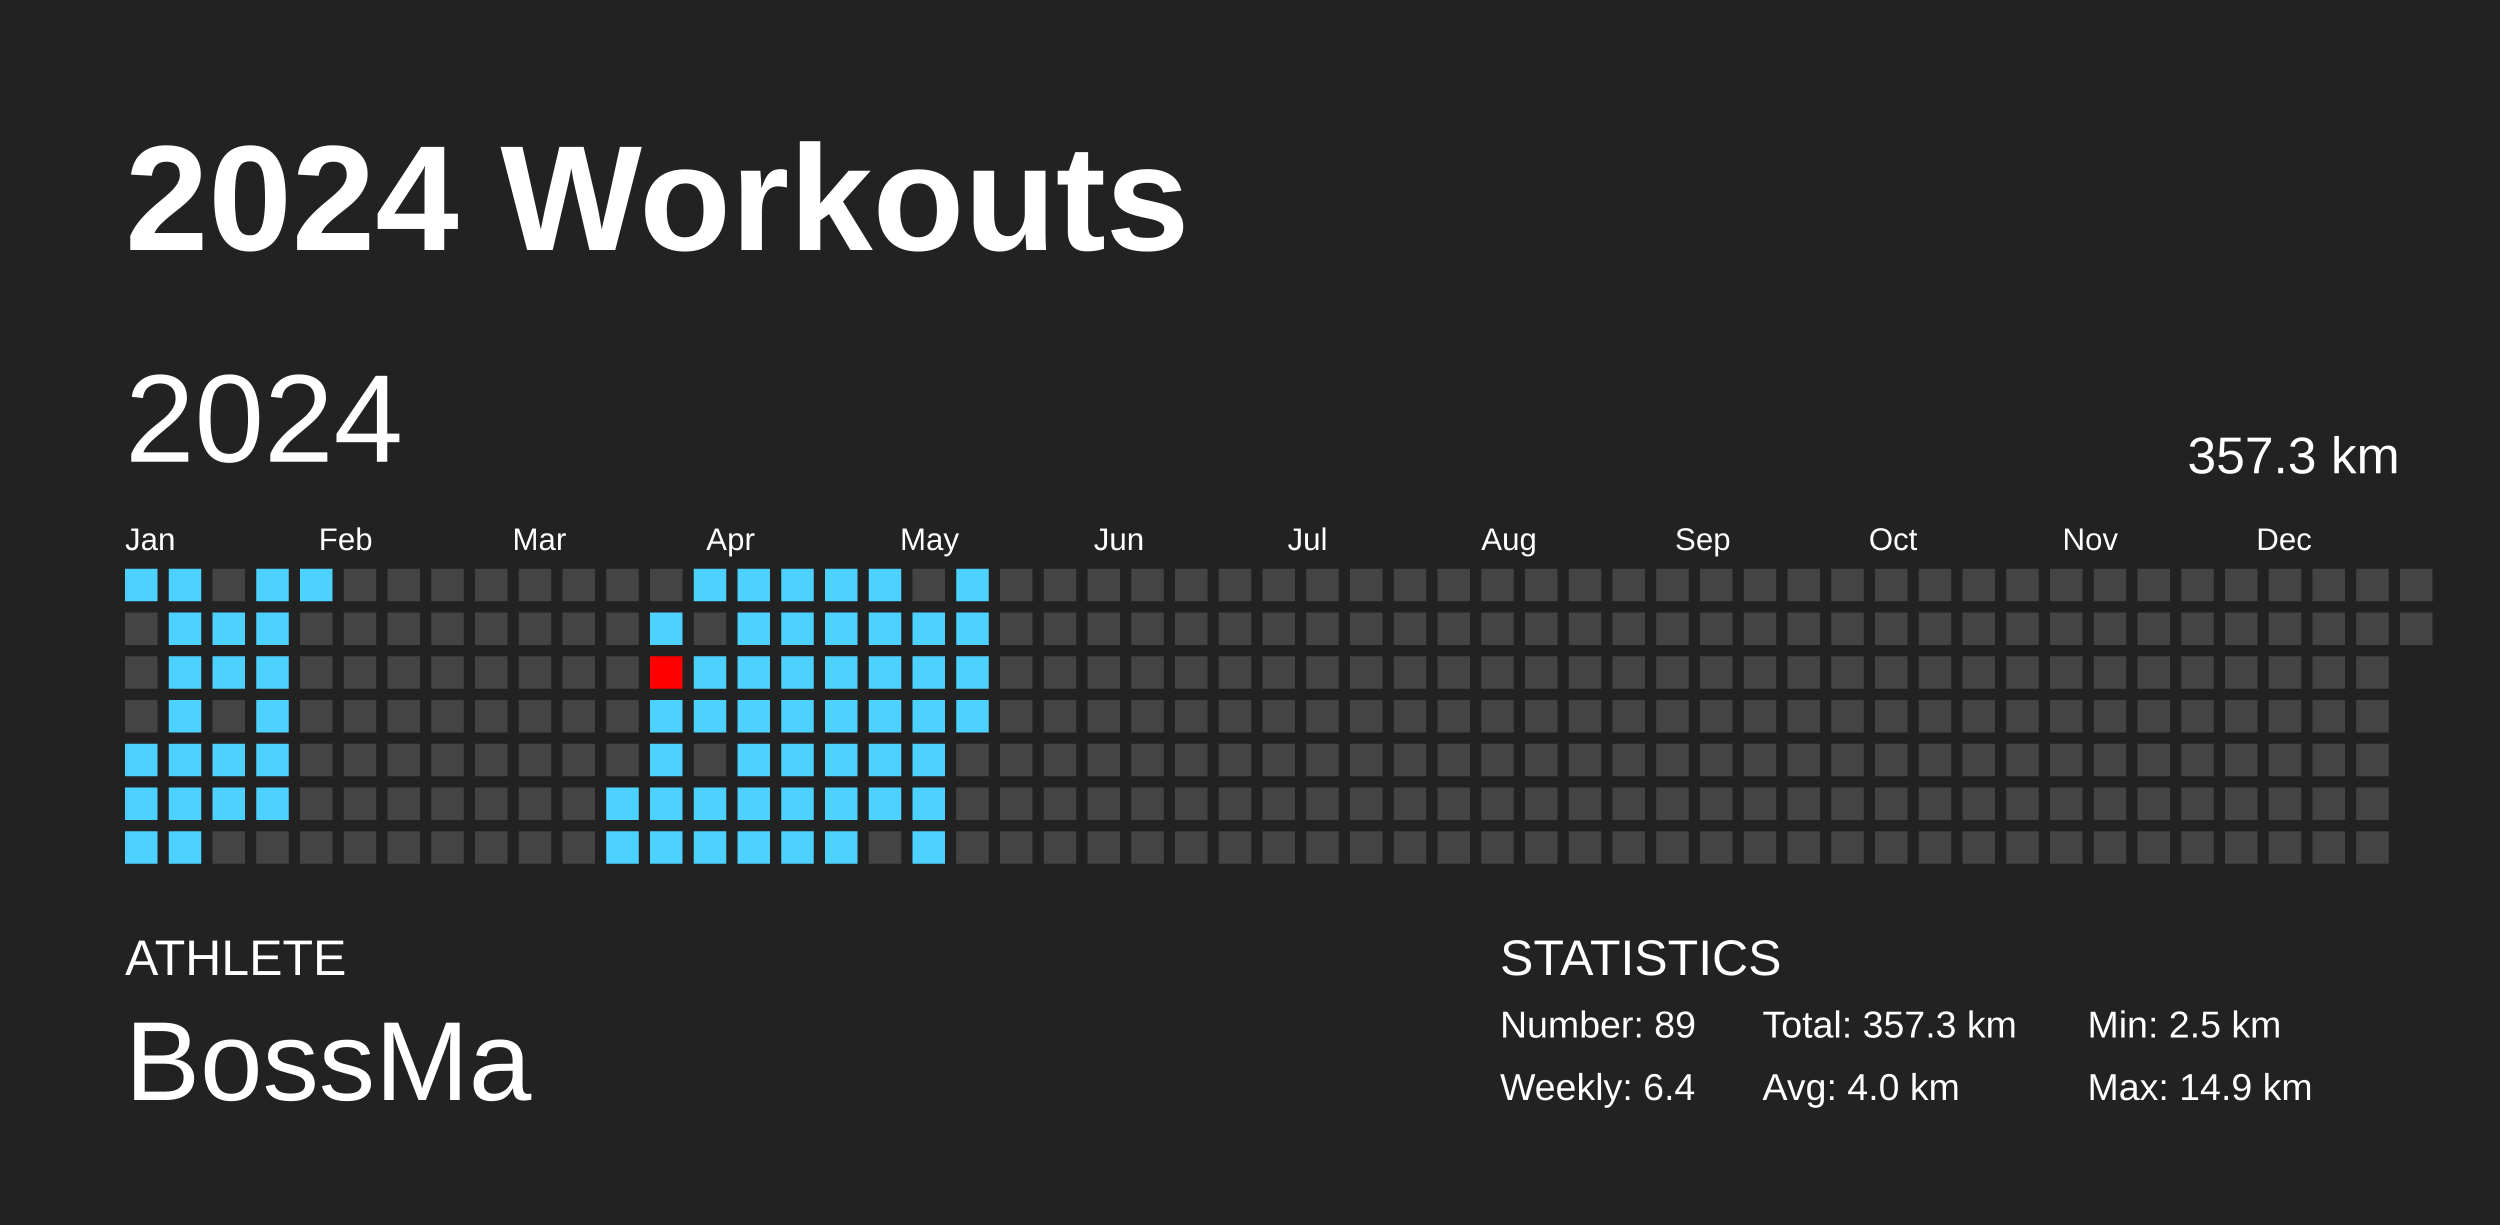
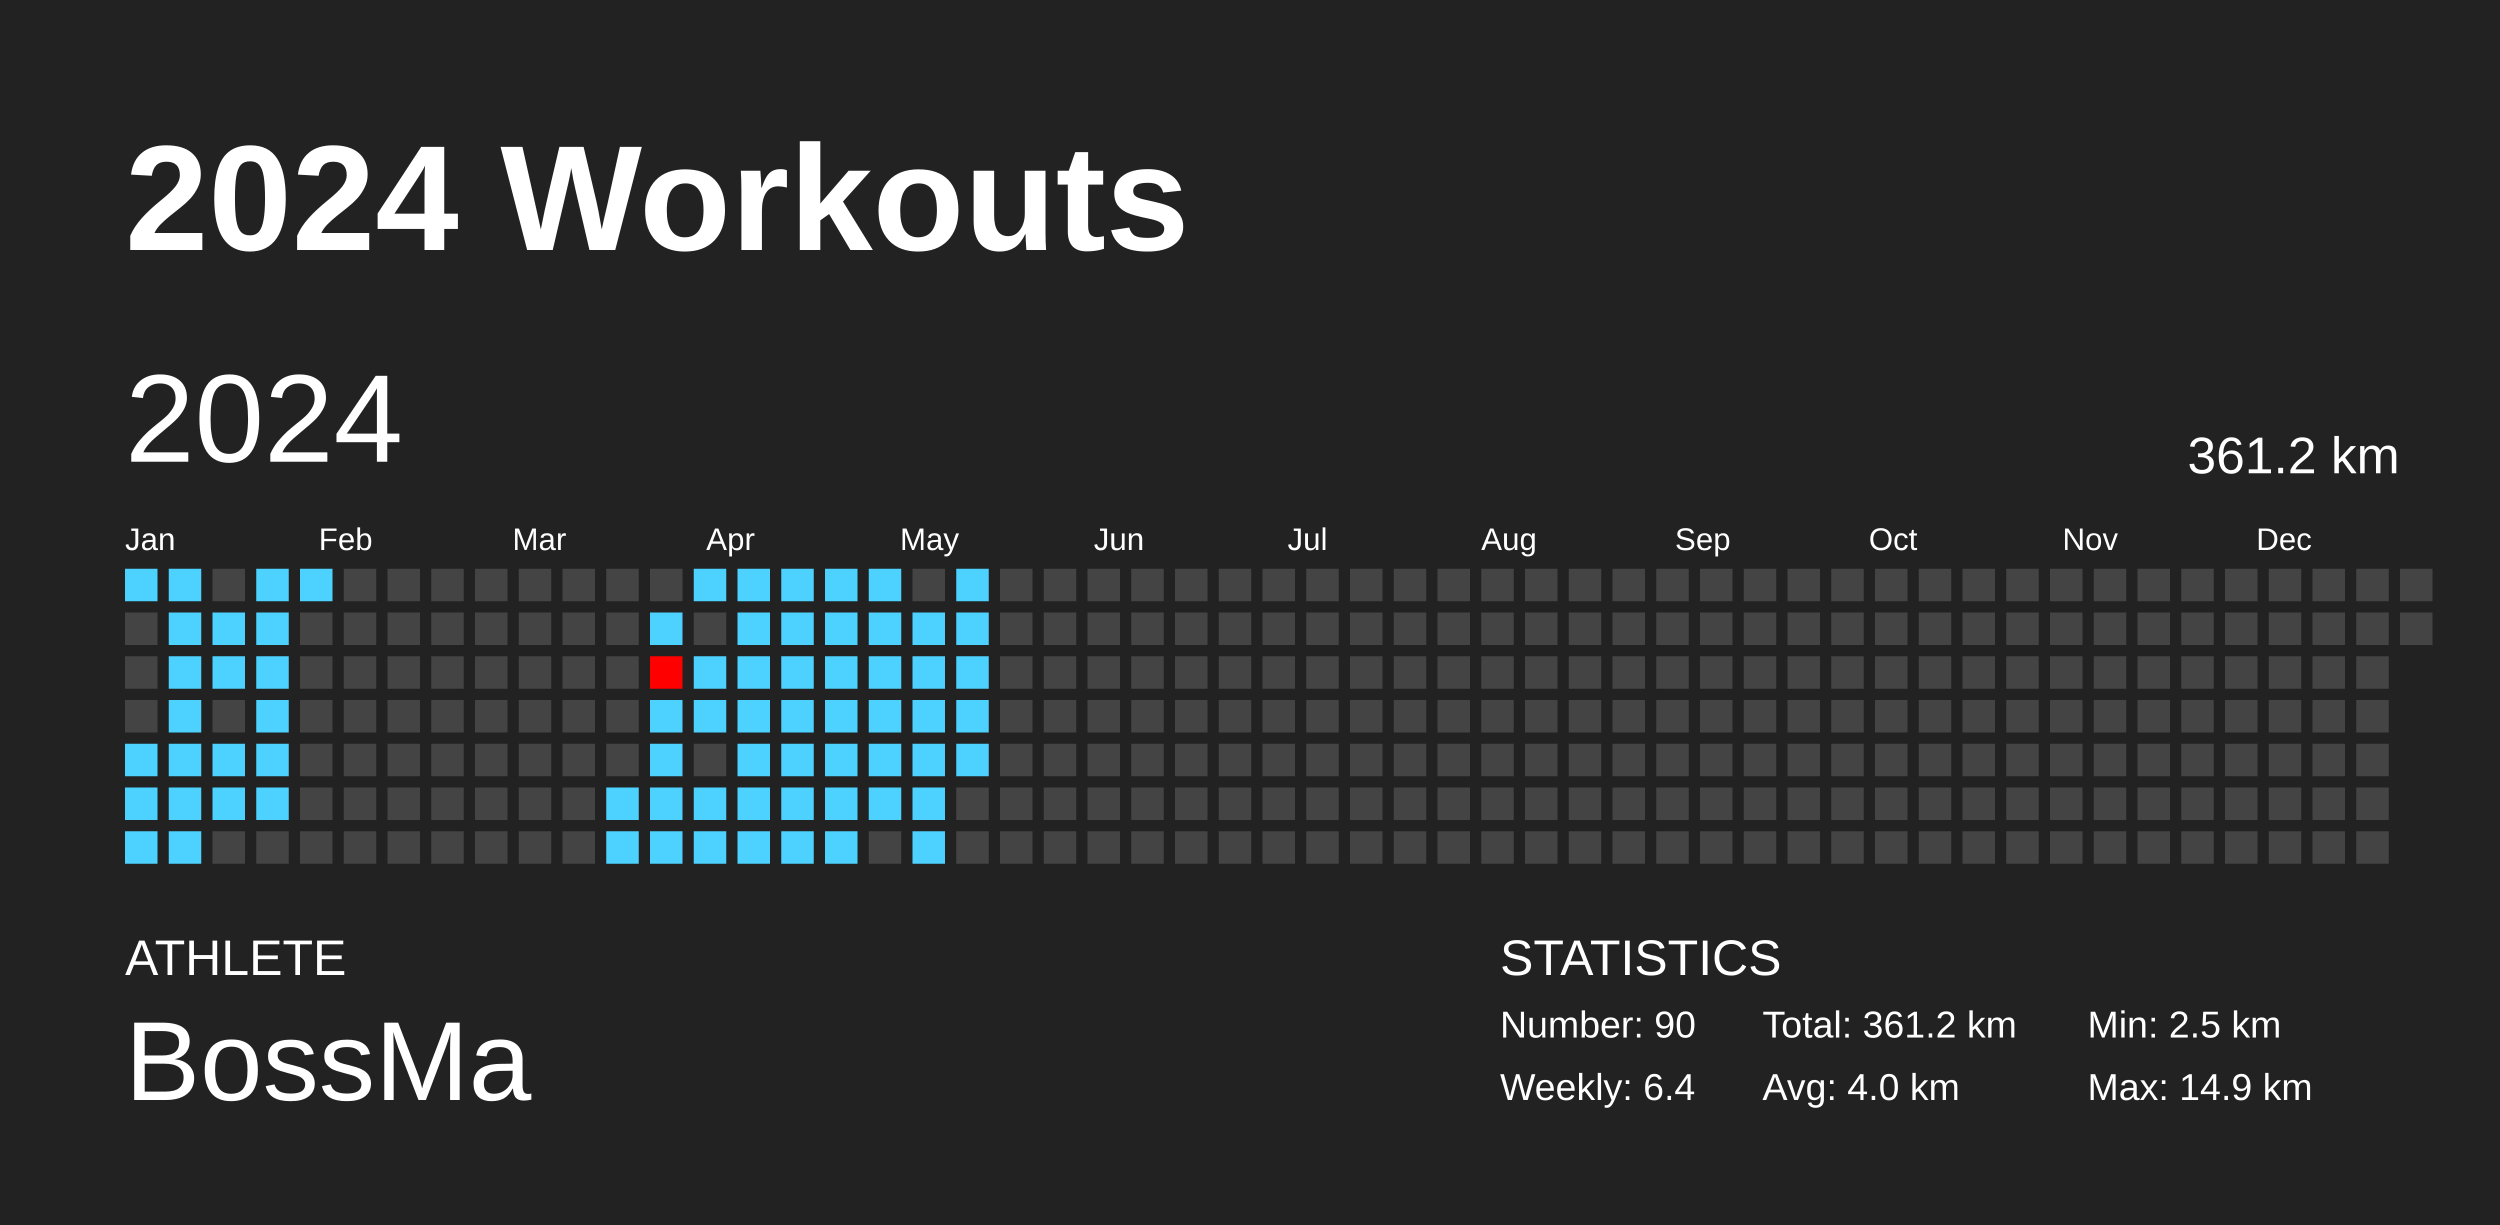
<svg xmlns="http://www.w3.org/2000/svg" baseProfile="full" height="98mm" version="1.1" viewBox="0,0,200,98" width="200mm">
  <defs />
  <rect fill="#222222" height="98" width="200" x="0" y="0" />
  <text fill="#FFFFFF" style="font-size:12px; font-family:Arial; font-weight:bold;" x="10" y="20">2024 Workouts</text>
  <text fill="#FFFFFF" style="font-size:4px; font-family:Arial" x="10" y="78">ATHLETE</text>
  <text fill="#FFFFFF" style="font-size:9px; font-family:Arial" x="10" y="88">BossMa</text>
  <text fill="#FFFFFF" style="font-size:4px; font-family:Arial" x="120" y="78">STATISTICS</text>
-   <text fill="#FFFFFF" style="font-size:3px; font-family:Arial" x="120" y="83">Number: 89</text>
+   <text fill="#FFFFFF" style="font-size:3px; font-family:Arial" x="120" y="83">Number: 90</text>
  <text fill="#FFFFFF" style="font-size:3px; font-family:Arial" x="120" y="88">Weekly: 6.4</text>
-   <text fill="#FFFFFF" style="font-size:3px; font-family:Arial" x="141" y="83">Total: 357.3 km</text>
+   <text fill="#FFFFFF" style="font-size:3px; font-family:Arial" x="141" y="83">Total: 361.2 km</text>
  <text fill="#FFFFFF" style="font-size:3px; font-family:Arial" x="141" y="88">Avg: 4.0 km</text>
  <text fill="#FFFFFF" style="font-size:3px; font-family:Arial" x="167" y="83">Min: 2.5 km</text>
  <text fill="#FFFFFF" style="font-size:3px; font-family:Arial" x="167" y="88">Max: 14.9 km</text>
  <text dominant-baseline="hanging" fill="#FFFFFF" style="font-size:10.0px; font-family:Arial;" x="10" y="30">2024</text>
-   <text dominant-baseline="hanging" fill="#FFFFFF" style="font-size:4.125px; font-family:Arial;" x="175" y="35">357.3 km</text>
+   <text dominant-baseline="hanging" fill="#FFFFFF" style="font-size:4.125px; font-family:Arial;" x="175" y="35">361.2 km</text>
  <text fill="#FFFFFF" style="font-size:2.5px; font-family:Arial" x="10.0" y="44">Jan</text>
  <text fill="#FFFFFF" style="font-size:2.5px; font-family:Arial" x="25.5" y="44">Feb</text>
  <text fill="#FFFFFF" style="font-size:2.5px; font-family:Arial" x="41.0" y="44">Mar</text>
  <text fill="#FFFFFF" style="font-size:2.5px; font-family:Arial" x="56.5" y="44">Apr</text>
  <text fill="#FFFFFF" style="font-size:2.5px; font-family:Arial" x="72.0" y="44">May</text>
  <text fill="#FFFFFF" style="font-size:2.5px; font-family:Arial" x="87.5" y="44">Jun</text>
  <text fill="#FFFFFF" style="font-size:2.5px; font-family:Arial" x="103.0" y="44">Jul</text>
  <text fill="#FFFFFF" style="font-size:2.5px; font-family:Arial" x="118.5" y="44">Aug</text>
  <text fill="#FFFFFF" style="font-size:2.5px; font-family:Arial" x="134.0" y="44">Sep</text>
  <text fill="#FFFFFF" style="font-size:2.5px; font-family:Arial" x="149.5" y="44">Oct</text>
  <text fill="#FFFFFF" style="font-size:2.5px; font-family:Arial" x="165.0" y="44">Nov</text>
  <text fill="#FFFFFF" style="font-size:2.5px; font-family:Arial" x="180.5" y="44">Dec</text>
  <rect fill="#4dd2ff" height="2.6" width="2.6" x="10.0" y="45.5" />
  <rect fill="#444444" height="2.6" width="2.6" x="10.0" y="49.0" />
  <rect fill="#444444" height="2.6" width="2.6" x="10.0" y="52.5" />
  <rect fill="#444444" height="2.6" width="2.6" x="10.0" y="56.0" />
  <rect fill="#4dd2ff" height="2.6" width="2.6" x="10.0" y="59.5" />
  <rect fill="#4dd2ff" height="2.6" width="2.6" x="10.0" y="63.0" />
  <rect fill="#4dd2ff" height="2.6" width="2.6" x="10.0" y="66.5" />
  <rect fill="#4dd2ff" height="2.6" width="2.6" x="13.5" y="45.5" />
  <rect fill="#4dd2ff" height="2.6" width="2.6" x="13.5" y="49.0" />
  <rect fill="#4dd2ff" height="2.6" width="2.6" x="13.5" y="52.5" />
  <rect fill="#4dd2ff" height="2.6" width="2.6" x="13.5" y="56.0" />
  <rect fill="#4dd2ff" height="2.6" width="2.6" x="13.5" y="59.5" />
  <rect fill="#4dd2ff" height="2.6" width="2.6" x="13.5" y="63.0" />
  <rect fill="#4dd2ff" height="2.6" width="2.6" x="13.5" y="66.5" />
  <rect fill="#444444" height="2.6" width="2.6" x="17.0" y="45.5" />
  <rect fill="#4dd2ff" height="2.6" width="2.6" x="17.0" y="49.0" />
  <rect fill="#4dd2ff" height="2.6" width="2.6" x="17.0" y="52.5" />
  <rect fill="#444444" height="2.6" width="2.6" x="17.0" y="56.0" />
  <rect fill="#4dd2ff" height="2.6" width="2.6" x="17.0" y="59.5" />
  <rect fill="#4dd2ff" height="2.6" width="2.6" x="17.0" y="63.0" />
  <rect fill="#444444" height="2.6" width="2.6" x="17.0" y="66.5" />
  <rect fill="#4dd2ff" height="2.6" width="2.6" x="20.5" y="45.5" />
  <rect fill="#4dd2ff" height="2.6" width="2.6" x="20.5" y="49.0" />
  <rect fill="#4dd2ff" height="2.6" width="2.6" x="20.5" y="52.5" />
  <rect fill="#4dd2ff" height="2.6" width="2.6" x="20.5" y="56.0" />
  <rect fill="#4dd2ff" height="2.6" width="2.6" x="20.5" y="59.5" />
  <rect fill="#4dd2ff" height="2.6" width="2.6" x="20.5" y="63.0" />
  <rect fill="#444444" height="2.6" width="2.6" x="20.5" y="66.5" />
  <rect fill="#4dd2ff" height="2.6" width="2.6" x="24.0" y="45.5" />
  <rect fill="#444444" height="2.6" width="2.6" x="24.0" y="49.0" />
  <rect fill="#444444" height="2.6" width="2.6" x="24.0" y="52.5" />
  <rect fill="#444444" height="2.6" width="2.6" x="24.0" y="56.0" />
  <rect fill="#444444" height="2.6" width="2.6" x="24.0" y="59.5" />
  <rect fill="#444444" height="2.6" width="2.6" x="24.0" y="63.0" />
  <rect fill="#444444" height="2.6" width="2.6" x="24.0" y="66.5" />
  <rect fill="#444444" height="2.6" width="2.6" x="27.5" y="45.5" />
  <rect fill="#444444" height="2.6" width="2.6" x="27.5" y="49.0" />
  <rect fill="#444444" height="2.6" width="2.6" x="27.5" y="52.5" />
  <rect fill="#444444" height="2.6" width="2.6" x="27.5" y="56.0" />
  <rect fill="#444444" height="2.6" width="2.6" x="27.5" y="59.5" />
  <rect fill="#444444" height="2.6" width="2.6" x="27.5" y="63.0" />
  <rect fill="#444444" height="2.6" width="2.6" x="27.5" y="66.5" />
  <rect fill="#444444" height="2.6" width="2.6" x="31.0" y="45.5" />
  <rect fill="#444444" height="2.6" width="2.6" x="31.0" y="49.0" />
  <rect fill="#444444" height="2.6" width="2.6" x="31.0" y="52.5" />
  <rect fill="#444444" height="2.6" width="2.6" x="31.0" y="56.0" />
  <rect fill="#444444" height="2.6" width="2.6" x="31.0" y="59.5" />
  <rect fill="#444444" height="2.6" width="2.6" x="31.0" y="63.0" />
  <rect fill="#444444" height="2.6" width="2.6" x="31.0" y="66.5" />
  <rect fill="#444444" height="2.6" width="2.6" x="34.5" y="45.5" />
  <rect fill="#444444" height="2.6" width="2.6" x="34.5" y="49.0" />
  <rect fill="#444444" height="2.6" width="2.6" x="34.5" y="52.5" />
  <rect fill="#444444" height="2.6" width="2.6" x="34.5" y="56.0" />
  <rect fill="#444444" height="2.6" width="2.6" x="34.5" y="59.5" />
  <rect fill="#444444" height="2.6" width="2.6" x="34.5" y="63.0" />
  <rect fill="#444444" height="2.6" width="2.6" x="34.5" y="66.5" />
  <rect fill="#444444" height="2.6" width="2.6" x="38.0" y="45.5" />
  <rect fill="#444444" height="2.6" width="2.6" x="38.0" y="49.0" />
  <rect fill="#444444" height="2.6" width="2.6" x="38.0" y="52.5" />
  <rect fill="#444444" height="2.6" width="2.6" x="38.0" y="56.0" />
  <rect fill="#444444" height="2.6" width="2.6" x="38.0" y="59.5" />
  <rect fill="#444444" height="2.6" width="2.6" x="38.0" y="63.0" />
  <rect fill="#444444" height="2.6" width="2.6" x="38.0" y="66.5" />
  <rect fill="#444444" height="2.6" width="2.6" x="41.5" y="45.5" />
  <rect fill="#444444" height="2.6" width="2.6" x="41.5" y="49.0" />
  <rect fill="#444444" height="2.6" width="2.6" x="41.5" y="52.5" />
  <rect fill="#444444" height="2.6" width="2.6" x="41.5" y="56.0" />
  <rect fill="#444444" height="2.6" width="2.6" x="41.5" y="59.5" />
  <rect fill="#444444" height="2.6" width="2.6" x="41.5" y="63.0" />
  <rect fill="#444444" height="2.6" width="2.6" x="41.5" y="66.5" />
  <rect fill="#444444" height="2.6" width="2.6" x="45.0" y="45.5" />
  <rect fill="#444444" height="2.6" width="2.6" x="45.0" y="49.0" />
  <rect fill="#444444" height="2.6" width="2.6" x="45.0" y="52.5" />
  <rect fill="#444444" height="2.6" width="2.6" x="45.0" y="56.0" />
  <rect fill="#444444" height="2.6" width="2.6" x="45.0" y="59.5" />
  <rect fill="#444444" height="2.6" width="2.6" x="45.0" y="63.0" />
  <rect fill="#444444" height="2.6" width="2.6" x="45.0" y="66.5" />
  <rect fill="#444444" height="2.6" width="2.6" x="48.5" y="45.5" />
  <rect fill="#444444" height="2.6" width="2.6" x="48.5" y="49.0" />
  <rect fill="#444444" height="2.6" width="2.6" x="48.5" y="52.5" />
  <rect fill="#444444" height="2.6" width="2.6" x="48.5" y="56.0" />
  <rect fill="#444444" height="2.6" width="2.6" x="48.5" y="59.5" />
  <rect fill="#4dd2ff" height="2.6" width="2.6" x="48.5" y="63.0" />
  <rect fill="#4dd2ff" height="2.6" width="2.6" x="48.5" y="66.5" />
  <rect fill="#444444" height="2.6" width="2.6" x="52.0" y="45.5" />
  <rect fill="#4dd2ff" height="2.6" width="2.6" x="52.0" y="49.0" />
  <rect fill="#ff0000" height="2.6" width="2.6" x="52.0" y="52.5" />
  <rect fill="#4dd2ff" height="2.6" width="2.6" x="52.0" y="56.0" />
  <rect fill="#4dd2ff" height="2.6" width="2.6" x="52.0" y="59.5" />
  <rect fill="#4dd2ff" height="2.6" width="2.6" x="52.0" y="63.0" />
  <rect fill="#4dd2ff" height="2.6" width="2.6" x="52.0" y="66.5" />
  <rect fill="#4dd2ff" height="2.6" width="2.6" x="55.5" y="45.5" />
  <rect fill="#444444" height="2.6" width="2.6" x="55.5" y="49.0" />
  <rect fill="#4dd2ff" height="2.6" width="2.6" x="55.5" y="52.5" />
  <rect fill="#4dd2ff" height="2.6" width="2.6" x="55.5" y="56.0" />
  <rect fill="#444444" height="2.6" width="2.6" x="55.5" y="59.5" />
  <rect fill="#4dd2ff" height="2.6" width="2.6" x="55.5" y="63.0" />
  <rect fill="#4dd2ff" height="2.6" width="2.6" x="55.5" y="66.5" />
  <rect fill="#4dd2ff" height="2.6" width="2.6" x="59.0" y="45.5" />
  <rect fill="#4dd2ff" height="2.6" width="2.6" x="59.0" y="49.0" />
  <rect fill="#4dd2ff" height="2.6" width="2.6" x="59.0" y="52.5" />
  <rect fill="#4dd2ff" height="2.6" width="2.6" x="59.0" y="56.0" />
  <rect fill="#4dd2ff" height="2.6" width="2.6" x="59.0" y="59.5" />
  <rect fill="#4dd2ff" height="2.6" width="2.6" x="59.0" y="63.0" />
  <rect fill="#4dd2ff" height="2.6" width="2.6" x="59.0" y="66.5" />
  <rect fill="#4dd2ff" height="2.6" width="2.6" x="62.5" y="45.5" />
  <rect fill="#4dd2ff" height="2.6" width="2.6" x="62.5" y="49.0" />
  <rect fill="#4dd2ff" height="2.6" width="2.6" x="62.5" y="52.5" />
  <rect fill="#4dd2ff" height="2.6" width="2.6" x="62.5" y="56.0" />
  <rect fill="#4dd2ff" height="2.6" width="2.6" x="62.5" y="59.5" />
  <rect fill="#4dd2ff" height="2.6" width="2.6" x="62.5" y="63.0" />
  <rect fill="#4dd2ff" height="2.6" width="2.6" x="62.5" y="66.5" />
  <rect fill="#4dd2ff" height="2.6" width="2.6" x="66.0" y="45.5" />
  <rect fill="#4dd2ff" height="2.6" width="2.6" x="66.0" y="49.0" />
  <rect fill="#4dd2ff" height="2.6" width="2.6" x="66.0" y="52.5" />
  <rect fill="#4dd2ff" height="2.6" width="2.6" x="66.0" y="56.0" />
  <rect fill="#4dd2ff" height="2.6" width="2.6" x="66.0" y="59.5" />
  <rect fill="#4dd2ff" height="2.6" width="2.6" x="66.0" y="63.0" />
  <rect fill="#4dd2ff" height="2.6" width="2.6" x="66.0" y="66.5" />
  <rect fill="#4dd2ff" height="2.6" width="2.6" x="69.5" y="45.5" />
  <rect fill="#4dd2ff" height="2.6" width="2.6" x="69.5" y="49.0" />
  <rect fill="#4dd2ff" height="2.6" width="2.6" x="69.5" y="52.5" />
  <rect fill="#4dd2ff" height="2.6" width="2.6" x="69.5" y="56.0" />
  <rect fill="#4dd2ff" height="2.6" width="2.6" x="69.5" y="59.5" />
  <rect fill="#4dd2ff" height="2.6" width="2.6" x="69.5" y="63.0" />
  <rect fill="#444444" height="2.6" width="2.6" x="69.5" y="66.5" />
  <rect fill="#444444" height="2.6" width="2.6" x="73.0" y="45.5" />
  <rect fill="#4dd2ff" height="2.6" width="2.6" x="73.0" y="49.0" />
  <rect fill="#4dd2ff" height="2.6" width="2.6" x="73.0" y="52.5" />
  <rect fill="#4dd2ff" height="2.6" width="2.6" x="73.0" y="56.0" />
  <rect fill="#4dd2ff" height="2.6" width="2.6" x="73.0" y="59.5" />
  <rect fill="#4dd2ff" height="2.6" width="2.6" x="73.0" y="63.0" />
  <rect fill="#4dd2ff" height="2.6" width="2.6" x="73.0" y="66.5" />
  <rect fill="#4dd2ff" height="2.6" width="2.6" x="76.5" y="45.5" />
  <rect fill="#4dd2ff" height="2.6" width="2.6" x="76.5" y="49.0" />
  <rect fill="#4dd2ff" height="2.6" width="2.6" x="76.5" y="52.5" />
  <rect fill="#4dd2ff" height="2.6" width="2.6" x="76.5" y="56.0" />
-   <rect fill="#444444" height="2.6" width="2.6" x="76.5" y="59.5" />
+   <rect fill="#4dd2ff" height="2.6" width="2.6" x="76.5" y="59.5" />
  <rect fill="#444444" height="2.6" width="2.6" x="76.5" y="63.0" />
  <rect fill="#444444" height="2.6" width="2.6" x="76.5" y="66.5" />
  <rect fill="#444444" height="2.6" width="2.6" x="80.0" y="45.5" />
  <rect fill="#444444" height="2.6" width="2.6" x="80.0" y="49.0" />
  <rect fill="#444444" height="2.6" width="2.6" x="80.0" y="52.5" />
  <rect fill="#444444" height="2.6" width="2.6" x="80.0" y="56.0" />
  <rect fill="#444444" height="2.6" width="2.6" x="80.0" y="59.5" />
  <rect fill="#444444" height="2.6" width="2.6" x="80.0" y="63.0" />
  <rect fill="#444444" height="2.6" width="2.6" x="80.0" y="66.5" />
  <rect fill="#444444" height="2.6" width="2.6" x="83.5" y="45.5" />
  <rect fill="#444444" height="2.6" width="2.6" x="83.5" y="49.0" />
  <rect fill="#444444" height="2.6" width="2.6" x="83.5" y="52.5" />
  <rect fill="#444444" height="2.6" width="2.6" x="83.5" y="56.0" />
  <rect fill="#444444" height="2.6" width="2.6" x="83.5" y="59.5" />
  <rect fill="#444444" height="2.6" width="2.6" x="83.5" y="63.0" />
  <rect fill="#444444" height="2.6" width="2.6" x="83.5" y="66.5" />
  <rect fill="#444444" height="2.6" width="2.6" x="87.0" y="45.5" />
  <rect fill="#444444" height="2.6" width="2.6" x="87.0" y="49.0" />
  <rect fill="#444444" height="2.6" width="2.6" x="87.0" y="52.5" />
  <rect fill="#444444" height="2.6" width="2.6" x="87.0" y="56.0" />
  <rect fill="#444444" height="2.6" width="2.6" x="87.0" y="59.5" />
  <rect fill="#444444" height="2.6" width="2.6" x="87.0" y="63.0" />
  <rect fill="#444444" height="2.6" width="2.6" x="87.0" y="66.5" />
  <rect fill="#444444" height="2.6" width="2.6" x="90.5" y="45.5" />
  <rect fill="#444444" height="2.6" width="2.6" x="90.5" y="49.0" />
  <rect fill="#444444" height="2.6" width="2.6" x="90.5" y="52.5" />
  <rect fill="#444444" height="2.6" width="2.6" x="90.5" y="56.0" />
  <rect fill="#444444" height="2.6" width="2.6" x="90.5" y="59.5" />
  <rect fill="#444444" height="2.6" width="2.6" x="90.5" y="63.0" />
  <rect fill="#444444" height="2.6" width="2.6" x="90.5" y="66.5" />
  <rect fill="#444444" height="2.6" width="2.6" x="94.0" y="45.5" />
  <rect fill="#444444" height="2.6" width="2.6" x="94.0" y="49.0" />
  <rect fill="#444444" height="2.6" width="2.6" x="94.0" y="52.5" />
  <rect fill="#444444" height="2.6" width="2.6" x="94.0" y="56.0" />
  <rect fill="#444444" height="2.6" width="2.6" x="94.0" y="59.5" />
  <rect fill="#444444" height="2.6" width="2.6" x="94.0" y="63.0" />
  <rect fill="#444444" height="2.6" width="2.6" x="94.0" y="66.5" />
  <rect fill="#444444" height="2.6" width="2.6" x="97.5" y="45.5" />
  <rect fill="#444444" height="2.6" width="2.6" x="97.5" y="49.0" />
  <rect fill="#444444" height="2.6" width="2.6" x="97.5" y="52.5" />
  <rect fill="#444444" height="2.6" width="2.6" x="97.5" y="56.0" />
  <rect fill="#444444" height="2.6" width="2.6" x="97.5" y="59.5" />
  <rect fill="#444444" height="2.6" width="2.6" x="97.5" y="63.0" />
  <rect fill="#444444" height="2.6" width="2.6" x="97.5" y="66.5" />
  <rect fill="#444444" height="2.6" width="2.6" x="101.0" y="45.5" />
  <rect fill="#444444" height="2.6" width="2.6" x="101.0" y="49.0" />
  <rect fill="#444444" height="2.6" width="2.6" x="101.0" y="52.5" />
  <rect fill="#444444" height="2.6" width="2.6" x="101.0" y="56.0" />
  <rect fill="#444444" height="2.6" width="2.6" x="101.0" y="59.5" />
  <rect fill="#444444" height="2.6" width="2.6" x="101.0" y="63.0" />
  <rect fill="#444444" height="2.6" width="2.6" x="101.0" y="66.5" />
  <rect fill="#444444" height="2.6" width="2.6" x="104.5" y="45.5" />
  <rect fill="#444444" height="2.6" width="2.6" x="104.5" y="49.0" />
  <rect fill="#444444" height="2.6" width="2.6" x="104.5" y="52.5" />
  <rect fill="#444444" height="2.6" width="2.6" x="104.5" y="56.0" />
  <rect fill="#444444" height="2.6" width="2.6" x="104.5" y="59.5" />
  <rect fill="#444444" height="2.6" width="2.6" x="104.5" y="63.0" />
  <rect fill="#444444" height="2.6" width="2.6" x="104.5" y="66.5" />
  <rect fill="#444444" height="2.6" width="2.6" x="108.0" y="45.5" />
  <rect fill="#444444" height="2.6" width="2.6" x="108.0" y="49.0" />
  <rect fill="#444444" height="2.6" width="2.6" x="108.0" y="52.5" />
  <rect fill="#444444" height="2.6" width="2.6" x="108.0" y="56.0" />
  <rect fill="#444444" height="2.6" width="2.6" x="108.0" y="59.5" />
  <rect fill="#444444" height="2.6" width="2.6" x="108.0" y="63.0" />
  <rect fill="#444444" height="2.6" width="2.6" x="108.0" y="66.5" />
  <rect fill="#444444" height="2.6" width="2.6" x="111.5" y="45.5" />
  <rect fill="#444444" height="2.6" width="2.6" x="111.5" y="49.0" />
  <rect fill="#444444" height="2.6" width="2.6" x="111.5" y="52.5" />
  <rect fill="#444444" height="2.6" width="2.6" x="111.5" y="56.0" />
  <rect fill="#444444" height="2.6" width="2.6" x="111.5" y="59.5" />
  <rect fill="#444444" height="2.6" width="2.6" x="111.5" y="63.0" />
  <rect fill="#444444" height="2.6" width="2.6" x="111.5" y="66.5" />
  <rect fill="#444444" height="2.6" width="2.6" x="115.0" y="45.5" />
  <rect fill="#444444" height="2.6" width="2.6" x="115.0" y="49.0" />
  <rect fill="#444444" height="2.6" width="2.6" x="115.0" y="52.5" />
  <rect fill="#444444" height="2.6" width="2.6" x="115.0" y="56.0" />
  <rect fill="#444444" height="2.6" width="2.6" x="115.0" y="59.5" />
  <rect fill="#444444" height="2.6" width="2.6" x="115.0" y="63.0" />
  <rect fill="#444444" height="2.6" width="2.6" x="115.0" y="66.5" />
  <rect fill="#444444" height="2.6" width="2.6" x="118.5" y="45.5" />
  <rect fill="#444444" height="2.6" width="2.6" x="118.5" y="49.0" />
  <rect fill="#444444" height="2.6" width="2.6" x="118.5" y="52.5" />
  <rect fill="#444444" height="2.6" width="2.6" x="118.5" y="56.0" />
  <rect fill="#444444" height="2.6" width="2.6" x="118.5" y="59.5" />
  <rect fill="#444444" height="2.6" width="2.6" x="118.5" y="63.0" />
  <rect fill="#444444" height="2.6" width="2.6" x="118.5" y="66.5" />
  <rect fill="#444444" height="2.6" width="2.6" x="122.0" y="45.5" />
  <rect fill="#444444" height="2.6" width="2.6" x="122.0" y="49.0" />
  <rect fill="#444444" height="2.6" width="2.6" x="122.0" y="52.5" />
  <rect fill="#444444" height="2.6" width="2.6" x="122.0" y="56.0" />
  <rect fill="#444444" height="2.6" width="2.6" x="122.0" y="59.5" />
  <rect fill="#444444" height="2.6" width="2.6" x="122.0" y="63.0" />
  <rect fill="#444444" height="2.6" width="2.6" x="122.0" y="66.5" />
  <rect fill="#444444" height="2.6" width="2.6" x="125.5" y="45.5" />
  <rect fill="#444444" height="2.6" width="2.6" x="125.5" y="49.0" />
  <rect fill="#444444" height="2.6" width="2.6" x="125.5" y="52.5" />
  <rect fill="#444444" height="2.6" width="2.6" x="125.5" y="56.0" />
  <rect fill="#444444" height="2.6" width="2.6" x="125.5" y="59.5" />
  <rect fill="#444444" height="2.6" width="2.6" x="125.5" y="63.0" />
  <rect fill="#444444" height="2.6" width="2.6" x="125.5" y="66.5" />
  <rect fill="#444444" height="2.6" width="2.6" x="129.0" y="45.5" />
  <rect fill="#444444" height="2.6" width="2.6" x="129.0" y="49.0" />
  <rect fill="#444444" height="2.6" width="2.6" x="129.0" y="52.5" />
  <rect fill="#444444" height="2.6" width="2.6" x="129.0" y="56.0" />
  <rect fill="#444444" height="2.6" width="2.6" x="129.0" y="59.5" />
  <rect fill="#444444" height="2.6" width="2.6" x="129.0" y="63.0" />
  <rect fill="#444444" height="2.6" width="2.6" x="129.0" y="66.5" />
  <rect fill="#444444" height="2.6" width="2.6" x="132.5" y="45.5" />
  <rect fill="#444444" height="2.6" width="2.6" x="132.5" y="49.0" />
  <rect fill="#444444" height="2.6" width="2.6" x="132.5" y="52.5" />
  <rect fill="#444444" height="2.6" width="2.6" x="132.5" y="56.0" />
  <rect fill="#444444" height="2.6" width="2.6" x="132.5" y="59.5" />
  <rect fill="#444444" height="2.6" width="2.6" x="132.5" y="63.0" />
  <rect fill="#444444" height="2.6" width="2.6" x="132.5" y="66.5" />
  <rect fill="#444444" height="2.6" width="2.6" x="136.0" y="45.5" />
  <rect fill="#444444" height="2.6" width="2.6" x="136.0" y="49.0" />
  <rect fill="#444444" height="2.6" width="2.6" x="136.0" y="52.5" />
  <rect fill="#444444" height="2.6" width="2.6" x="136.0" y="56.0" />
  <rect fill="#444444" height="2.6" width="2.6" x="136.0" y="59.5" />
  <rect fill="#444444" height="2.6" width="2.6" x="136.0" y="63.0" />
  <rect fill="#444444" height="2.6" width="2.6" x="136.0" y="66.5" />
  <rect fill="#444444" height="2.6" width="2.6" x="139.5" y="45.5" />
  <rect fill="#444444" height="2.6" width="2.6" x="139.5" y="49.0" />
  <rect fill="#444444" height="2.6" width="2.6" x="139.5" y="52.5" />
  <rect fill="#444444" height="2.6" width="2.6" x="139.5" y="56.0" />
  <rect fill="#444444" height="2.6" width="2.6" x="139.5" y="59.5" />
  <rect fill="#444444" height="2.6" width="2.6" x="139.5" y="63.0" />
  <rect fill="#444444" height="2.6" width="2.6" x="139.5" y="66.5" />
  <rect fill="#444444" height="2.6" width="2.6" x="143.0" y="45.5" />
  <rect fill="#444444" height="2.6" width="2.6" x="143.0" y="49.0" />
  <rect fill="#444444" height="2.6" width="2.6" x="143.0" y="52.5" />
  <rect fill="#444444" height="2.6" width="2.6" x="143.0" y="56.0" />
  <rect fill="#444444" height="2.6" width="2.6" x="143.0" y="59.5" />
  <rect fill="#444444" height="2.6" width="2.6" x="143.0" y="63.0" />
  <rect fill="#444444" height="2.6" width="2.6" x="143.0" y="66.5" />
  <rect fill="#444444" height="2.6" width="2.6" x="146.5" y="45.5" />
  <rect fill="#444444" height="2.6" width="2.6" x="146.5" y="49.0" />
  <rect fill="#444444" height="2.6" width="2.6" x="146.5" y="52.5" />
  <rect fill="#444444" height="2.6" width="2.6" x="146.5" y="56.0" />
  <rect fill="#444444" height="2.6" width="2.6" x="146.5" y="59.5" />
  <rect fill="#444444" height="2.6" width="2.6" x="146.5" y="63.0" />
  <rect fill="#444444" height="2.6" width="2.6" x="146.5" y="66.5" />
  <rect fill="#444444" height="2.6" width="2.6" x="150.0" y="45.5" />
  <rect fill="#444444" height="2.6" width="2.6" x="150.0" y="49.0" />
  <rect fill="#444444" height="2.6" width="2.6" x="150.0" y="52.5" />
  <rect fill="#444444" height="2.6" width="2.6" x="150.0" y="56.0" />
  <rect fill="#444444" height="2.6" width="2.6" x="150.0" y="59.5" />
  <rect fill="#444444" height="2.6" width="2.6" x="150.0" y="63.0" />
  <rect fill="#444444" height="2.6" width="2.6" x="150.0" y="66.5" />
  <rect fill="#444444" height="2.6" width="2.6" x="153.5" y="45.5" />
  <rect fill="#444444" height="2.6" width="2.6" x="153.5" y="49.0" />
  <rect fill="#444444" height="2.6" width="2.6" x="153.5" y="52.5" />
  <rect fill="#444444" height="2.6" width="2.6" x="153.5" y="56.0" />
  <rect fill="#444444" height="2.6" width="2.6" x="153.5" y="59.5" />
  <rect fill="#444444" height="2.6" width="2.6" x="153.5" y="63.0" />
  <rect fill="#444444" height="2.6" width="2.6" x="153.5" y="66.5" />
  <rect fill="#444444" height="2.6" width="2.6" x="157.0" y="45.5" />
  <rect fill="#444444" height="2.6" width="2.6" x="157.0" y="49.0" />
  <rect fill="#444444" height="2.6" width="2.6" x="157.0" y="52.5" />
  <rect fill="#444444" height="2.6" width="2.6" x="157.0" y="56.0" />
  <rect fill="#444444" height="2.6" width="2.6" x="157.0" y="59.5" />
  <rect fill="#444444" height="2.6" width="2.6" x="157.0" y="63.0" />
  <rect fill="#444444" height="2.6" width="2.6" x="157.0" y="66.5" />
  <rect fill="#444444" height="2.6" width="2.6" x="160.5" y="45.5" />
  <rect fill="#444444" height="2.6" width="2.6" x="160.5" y="49.0" />
  <rect fill="#444444" height="2.6" width="2.6" x="160.5" y="52.5" />
  <rect fill="#444444" height="2.6" width="2.6" x="160.5" y="56.0" />
  <rect fill="#444444" height="2.6" width="2.6" x="160.5" y="59.5" />
  <rect fill="#444444" height="2.6" width="2.6" x="160.5" y="63.0" />
  <rect fill="#444444" height="2.6" width="2.6" x="160.5" y="66.5" />
  <rect fill="#444444" height="2.6" width="2.6" x="164.0" y="45.5" />
  <rect fill="#444444" height="2.6" width="2.6" x="164.0" y="49.0" />
  <rect fill="#444444" height="2.6" width="2.6" x="164.0" y="52.5" />
  <rect fill="#444444" height="2.6" width="2.6" x="164.0" y="56.0" />
  <rect fill="#444444" height="2.6" width="2.6" x="164.0" y="59.5" />
  <rect fill="#444444" height="2.6" width="2.6" x="164.0" y="63.0" />
  <rect fill="#444444" height="2.6" width="2.6" x="164.0" y="66.5" />
  <rect fill="#444444" height="2.6" width="2.6" x="167.5" y="45.5" />
  <rect fill="#444444" height="2.6" width="2.6" x="167.5" y="49.0" />
  <rect fill="#444444" height="2.6" width="2.6" x="167.5" y="52.5" />
  <rect fill="#444444" height="2.6" width="2.6" x="167.5" y="56.0" />
  <rect fill="#444444" height="2.6" width="2.6" x="167.5" y="59.5" />
  <rect fill="#444444" height="2.6" width="2.6" x="167.5" y="63.0" />
  <rect fill="#444444" height="2.6" width="2.6" x="167.5" y="66.5" />
  <rect fill="#444444" height="2.6" width="2.6" x="171.0" y="45.5" />
  <rect fill="#444444" height="2.6" width="2.6" x="171.0" y="49.0" />
  <rect fill="#444444" height="2.6" width="2.6" x="171.0" y="52.5" />
  <rect fill="#444444" height="2.6" width="2.6" x="171.0" y="56.0" />
  <rect fill="#444444" height="2.6" width="2.6" x="171.0" y="59.5" />
  <rect fill="#444444" height="2.6" width="2.6" x="171.0" y="63.0" />
  <rect fill="#444444" height="2.6" width="2.6" x="171.0" y="66.5" />
  <rect fill="#444444" height="2.6" width="2.6" x="174.5" y="45.5" />
  <rect fill="#444444" height="2.6" width="2.6" x="174.5" y="49.0" />
  <rect fill="#444444" height="2.6" width="2.6" x="174.5" y="52.5" />
  <rect fill="#444444" height="2.6" width="2.6" x="174.5" y="56.0" />
  <rect fill="#444444" height="2.6" width="2.6" x="174.5" y="59.5" />
  <rect fill="#444444" height="2.6" width="2.6" x="174.5" y="63.0" />
  <rect fill="#444444" height="2.6" width="2.6" x="174.5" y="66.5" />
  <rect fill="#444444" height="2.6" width="2.6" x="178.0" y="45.5" />
  <rect fill="#444444" height="2.6" width="2.6" x="178.0" y="49.0" />
  <rect fill="#444444" height="2.6" width="2.6" x="178.0" y="52.5" />
  <rect fill="#444444" height="2.6" width="2.6" x="178.0" y="56.0" />
  <rect fill="#444444" height="2.6" width="2.6" x="178.0" y="59.5" />
  <rect fill="#444444" height="2.6" width="2.6" x="178.0" y="63.0" />
  <rect fill="#444444" height="2.6" width="2.6" x="178.0" y="66.5" />
  <rect fill="#444444" height="2.6" width="2.6" x="181.5" y="45.5" />
  <rect fill="#444444" height="2.6" width="2.6" x="181.5" y="49.0" />
  <rect fill="#444444" height="2.6" width="2.6" x="181.5" y="52.5" />
  <rect fill="#444444" height="2.6" width="2.6" x="181.5" y="56.0" />
  <rect fill="#444444" height="2.6" width="2.6" x="181.5" y="59.5" />
  <rect fill="#444444" height="2.6" width="2.6" x="181.5" y="63.0" />
  <rect fill="#444444" height="2.6" width="2.6" x="181.5" y="66.5" />
  <rect fill="#444444" height="2.6" width="2.6" x="185.0" y="45.5" />
  <rect fill="#444444" height="2.6" width="2.6" x="185.0" y="49.0" />
  <rect fill="#444444" height="2.6" width="2.6" x="185.0" y="52.5" />
  <rect fill="#444444" height="2.6" width="2.6" x="185.0" y="56.0" />
  <rect fill="#444444" height="2.6" width="2.6" x="185.0" y="59.5" />
  <rect fill="#444444" height="2.6" width="2.6" x="185.0" y="63.0" />
  <rect fill="#444444" height="2.6" width="2.6" x="185.0" y="66.5" />
  <rect fill="#444444" height="2.6" width="2.6" x="188.5" y="45.5" />
  <rect fill="#444444" height="2.6" width="2.6" x="188.5" y="49.0" />
  <rect fill="#444444" height="2.6" width="2.6" x="188.5" y="52.5" />
  <rect fill="#444444" height="2.6" width="2.6" x="188.5" y="56.0" />
  <rect fill="#444444" height="2.6" width="2.6" x="188.5" y="59.5" />
  <rect fill="#444444" height="2.6" width="2.6" x="188.5" y="63.0" />
  <rect fill="#444444" height="2.6" width="2.6" x="188.5" y="66.5" />
  <rect fill="#444444" height="2.6" width="2.6" x="192.0" y="45.5" />
  <rect fill="#444444" height="2.6" width="2.6" x="192.0" y="49.0" />
</svg>
